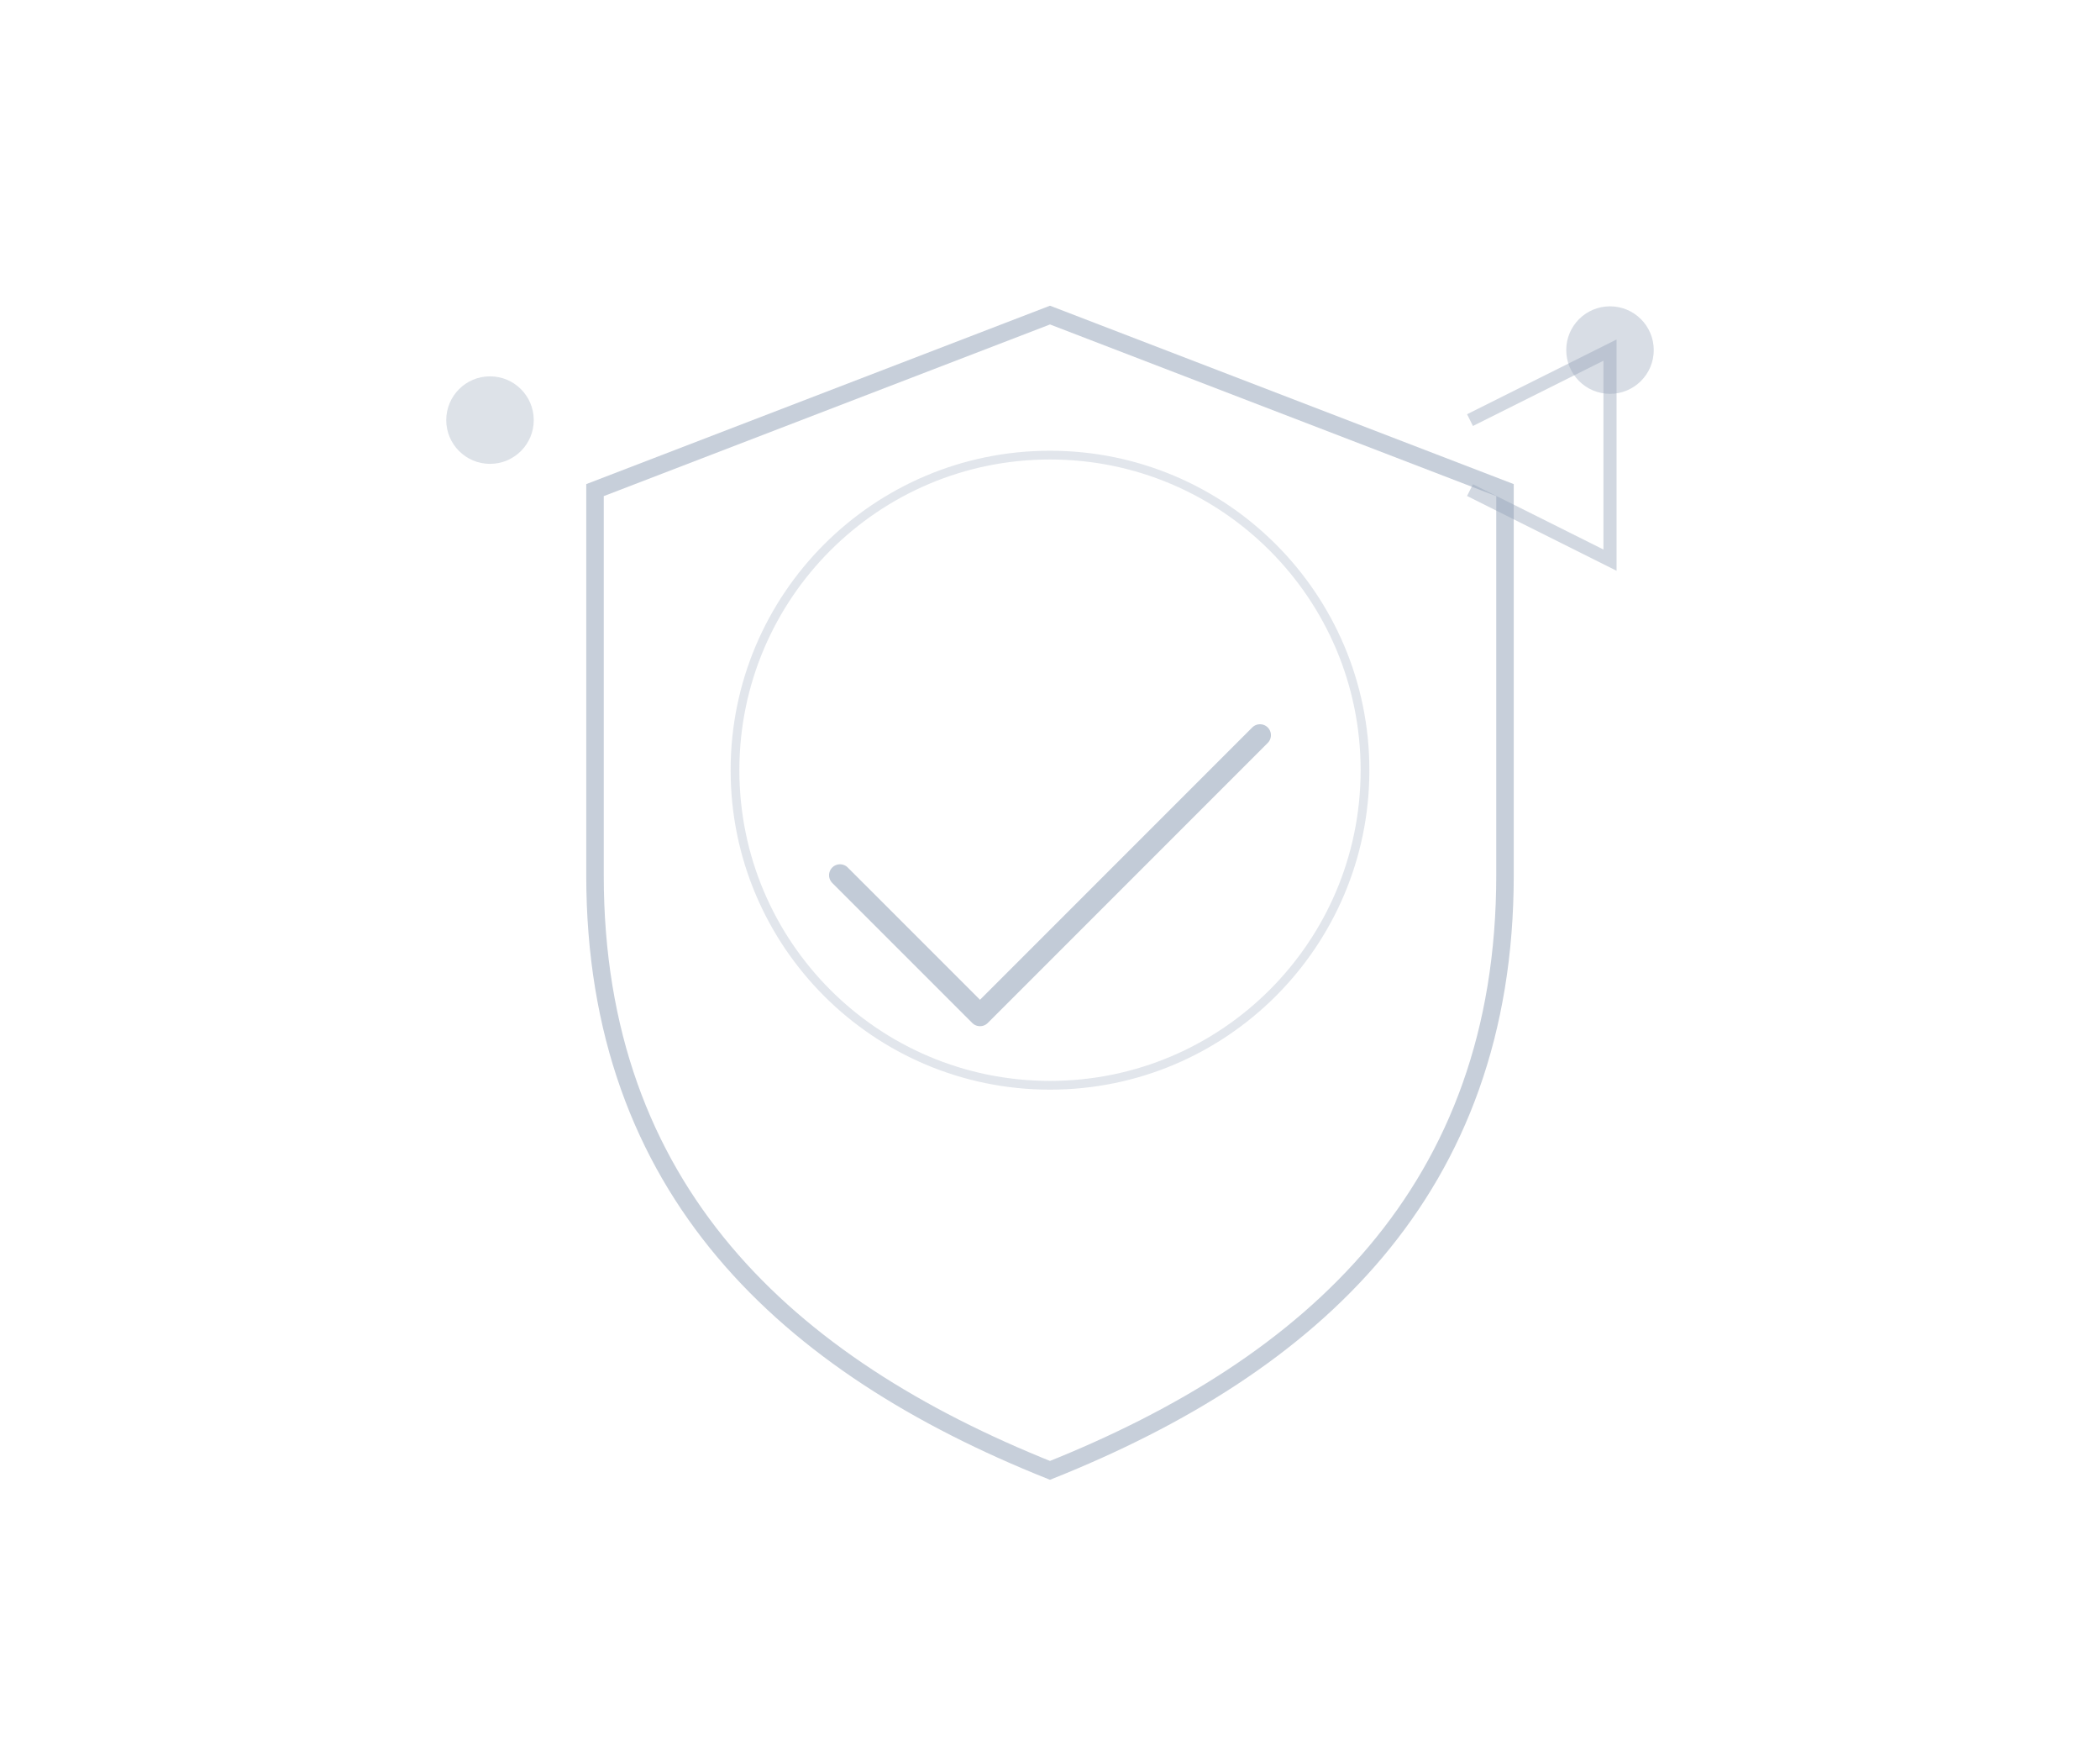
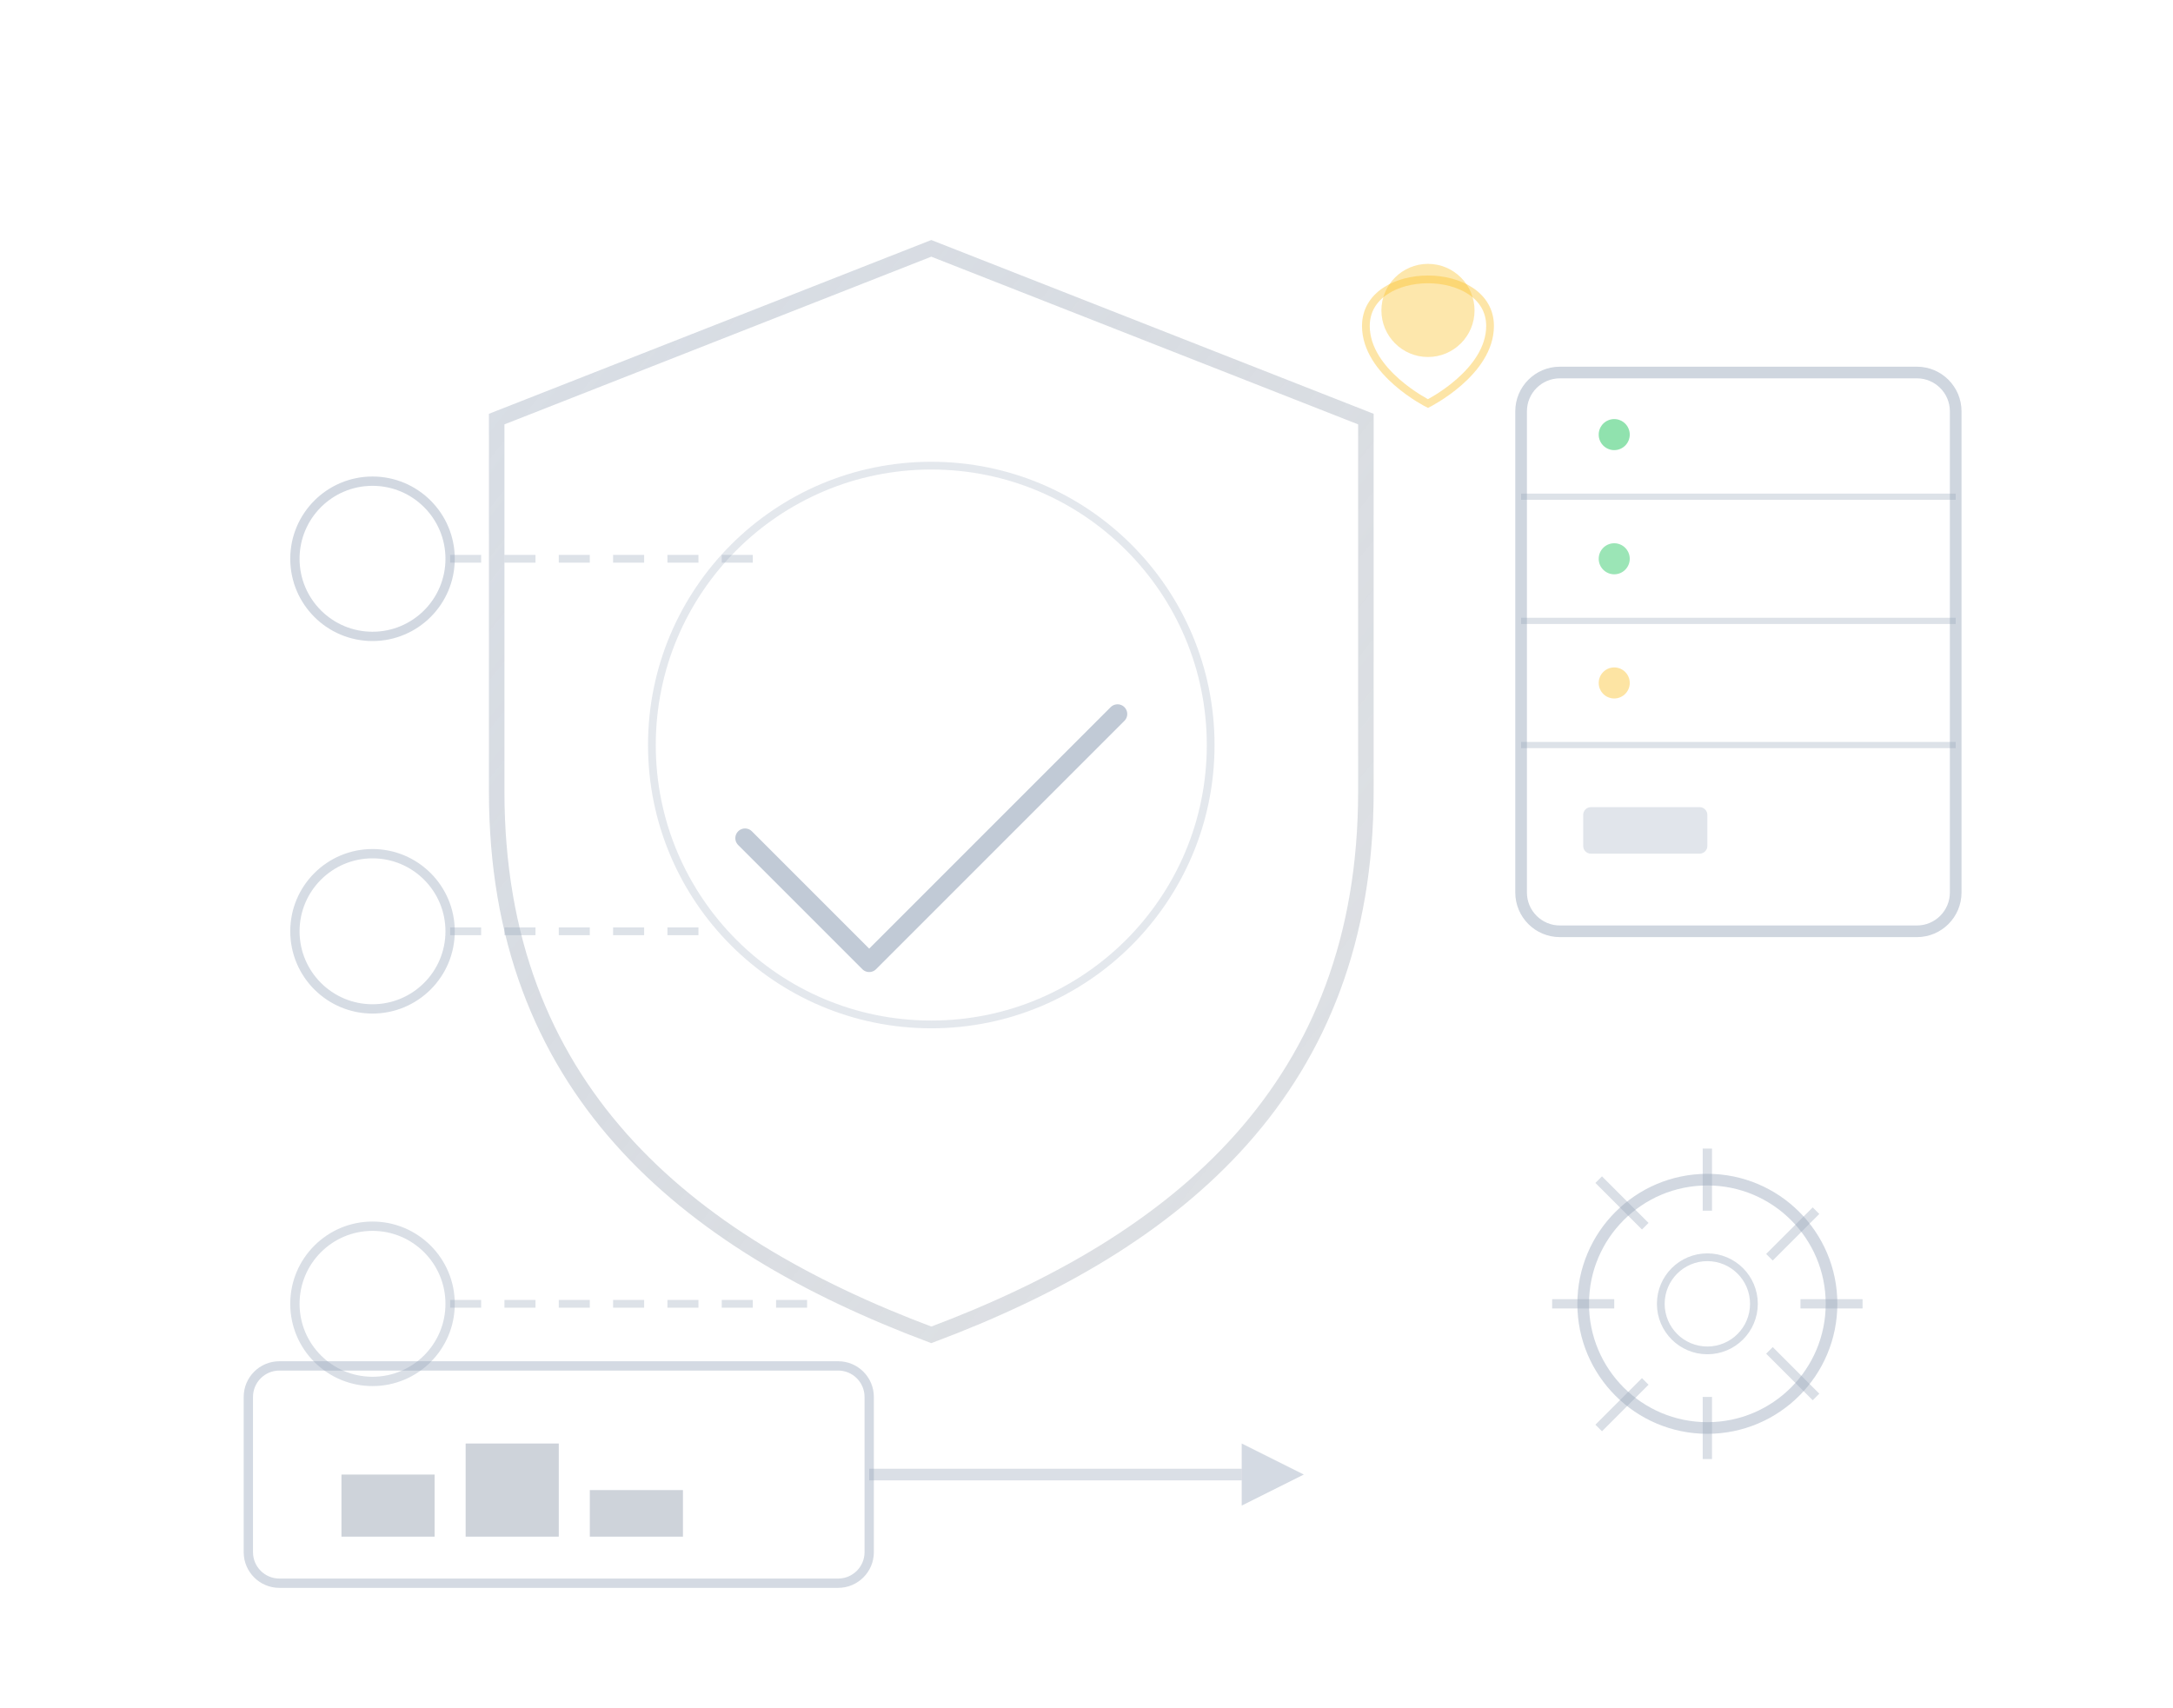
- <svg xmlns="http://www.w3.org/2000/svg" viewBox="0 0 240 200" fill="none" aria-hidden="true">
-   <path d="M120 36l52 20v44c0 36-22 56-52 68-30-12-52-32-52-68V56l52-20z" stroke="#94a3b8" stroke-width="2" opacity="0.52" />
-   <path d="M96 100l16 16 32-32" stroke="#94a3b8" stroke-width="2.5" stroke-linecap="round" stroke-linejoin="round" opacity="0.57" />
-   <circle cx="120" cy="88" r="36" stroke="#94a3b8" stroke-width="1" opacity="0.27" />
-   <path d="M168 48l16-8v24l-16-8" stroke="#94a3b8" stroke-width="1.5" opacity="0.42" />
-   <circle cx="184" cy="40" r="5" fill="#94a3b8" opacity="0.37" />
-   <circle cx="56" cy="48" r="5" fill="#94a3b8" opacity="0.32" />
+ <svg xmlns="http://www.w3.org/2000/svg" viewBox="0 0 280 220" fill="none" aria-hidden="true">
+   <defs>
+     <linearGradient id="ad-slate" x1="0%" y1="0%" x2="100%" y2="100%">
+       <stop offset="0%" stop-color="#94a3b8" stop-opacity="0.65" />
+       <stop offset="100%" stop-color="#475569" stop-opacity="0.3" />
+     </linearGradient>
+   </defs>
+   <path d="M120 32l56 22v48c0 38-24 58-56 70-32-12-56-32-56-70V54l56-22z" stroke="url(#ad-slate)" stroke-width="2" opacity="0.55" />
+   <path d="M96 108l16 16 32-32" stroke="#94a3b8" stroke-width="2.5" stroke-linecap="round" stroke-linejoin="round" opacity="0.58" />
+   <circle cx="120" cy="96" r="36" stroke="#94a3b8" stroke-width="1" opacity="0.25" />
+   <rect x="196" y="48" width="56" height="72" rx="5" stroke="#94a3b8" stroke-width="1.5" opacity="0.45" />
+   <path d="M196 64h56M196 80h56M196 96h56" stroke="#94a3b8" stroke-width="0.8" opacity="0.32" />
+   <circle cx="208" cy="56" r="2" fill="#22c55e" opacity="0.5" />
+   <circle cx="208" cy="72" r="2" fill="#22c55e" opacity="0.45" />
+   <circle cx="208" cy="88" r="2" fill="#fbbf24" opacity="0.42" />
+   <rect x="204" y="104" width="16" height="6" rx="1" fill="#94a3b8" opacity="0.28" />
+   <circle cx="48" cy="72" r="10" stroke="#94a3b8" stroke-width="1.2" opacity="0.42" />
+   <circle cx="48" cy="120" r="10" stroke="#94a3b8" stroke-width="1.2" opacity="0.38" />
+   <circle cx="48" cy="168" r="10" stroke="#94a3b8" stroke-width="1.2" opacity="0.35" />
+   <path d="M58 72h40M58 120h32M58 168h48" stroke="#94a3b8" stroke-width="1" opacity="0.32" stroke-dasharray="4 3" />
+   <rect x="32" y="176" width="80" height="28" rx="4" stroke="#94a3b8" stroke-width="1.2" opacity="0.4" />
+   <path d="M44 190h12v8H44zM60 186h12v12H60zM76 192h12v6H76z" fill="#64748b" opacity="0.32" />
+   <path d="M112 190h48" stroke="#94a3b8" stroke-width="1.5" opacity="0.35" marker-end="url(#arrow)" />
+   <polygon points="168,190 160,186 160,194" fill="#94a3b8" opacity="0.4" />
+   <circle cx="220" cy="168" r="16" stroke="#94a3b8" stroke-width="1.5" opacity="0.42" />
+   <circle cx="220" cy="168" r="6" stroke="#94a3b8" stroke-width="1" opacity="0.38" />
+   <path d="M220 148v8M220 180v8M200 168h8M232 168h8M206 152l6 6M228 174l6 6M206 184l6-6M228 162l6-6" stroke="#94a3b8" stroke-width="1.2" opacity="0.35" />
+   <circle cx="184" cy="40" r="6" fill="#fbbf24" opacity="0.38" />
+   <path d="M184 36c-4 0-8 2-8 6 0 6 8 10 8 10s8-4 8-10c0-4-4-6-8-6z" stroke="#fbbf24" stroke-width="1" opacity="0.4" />
</svg>
